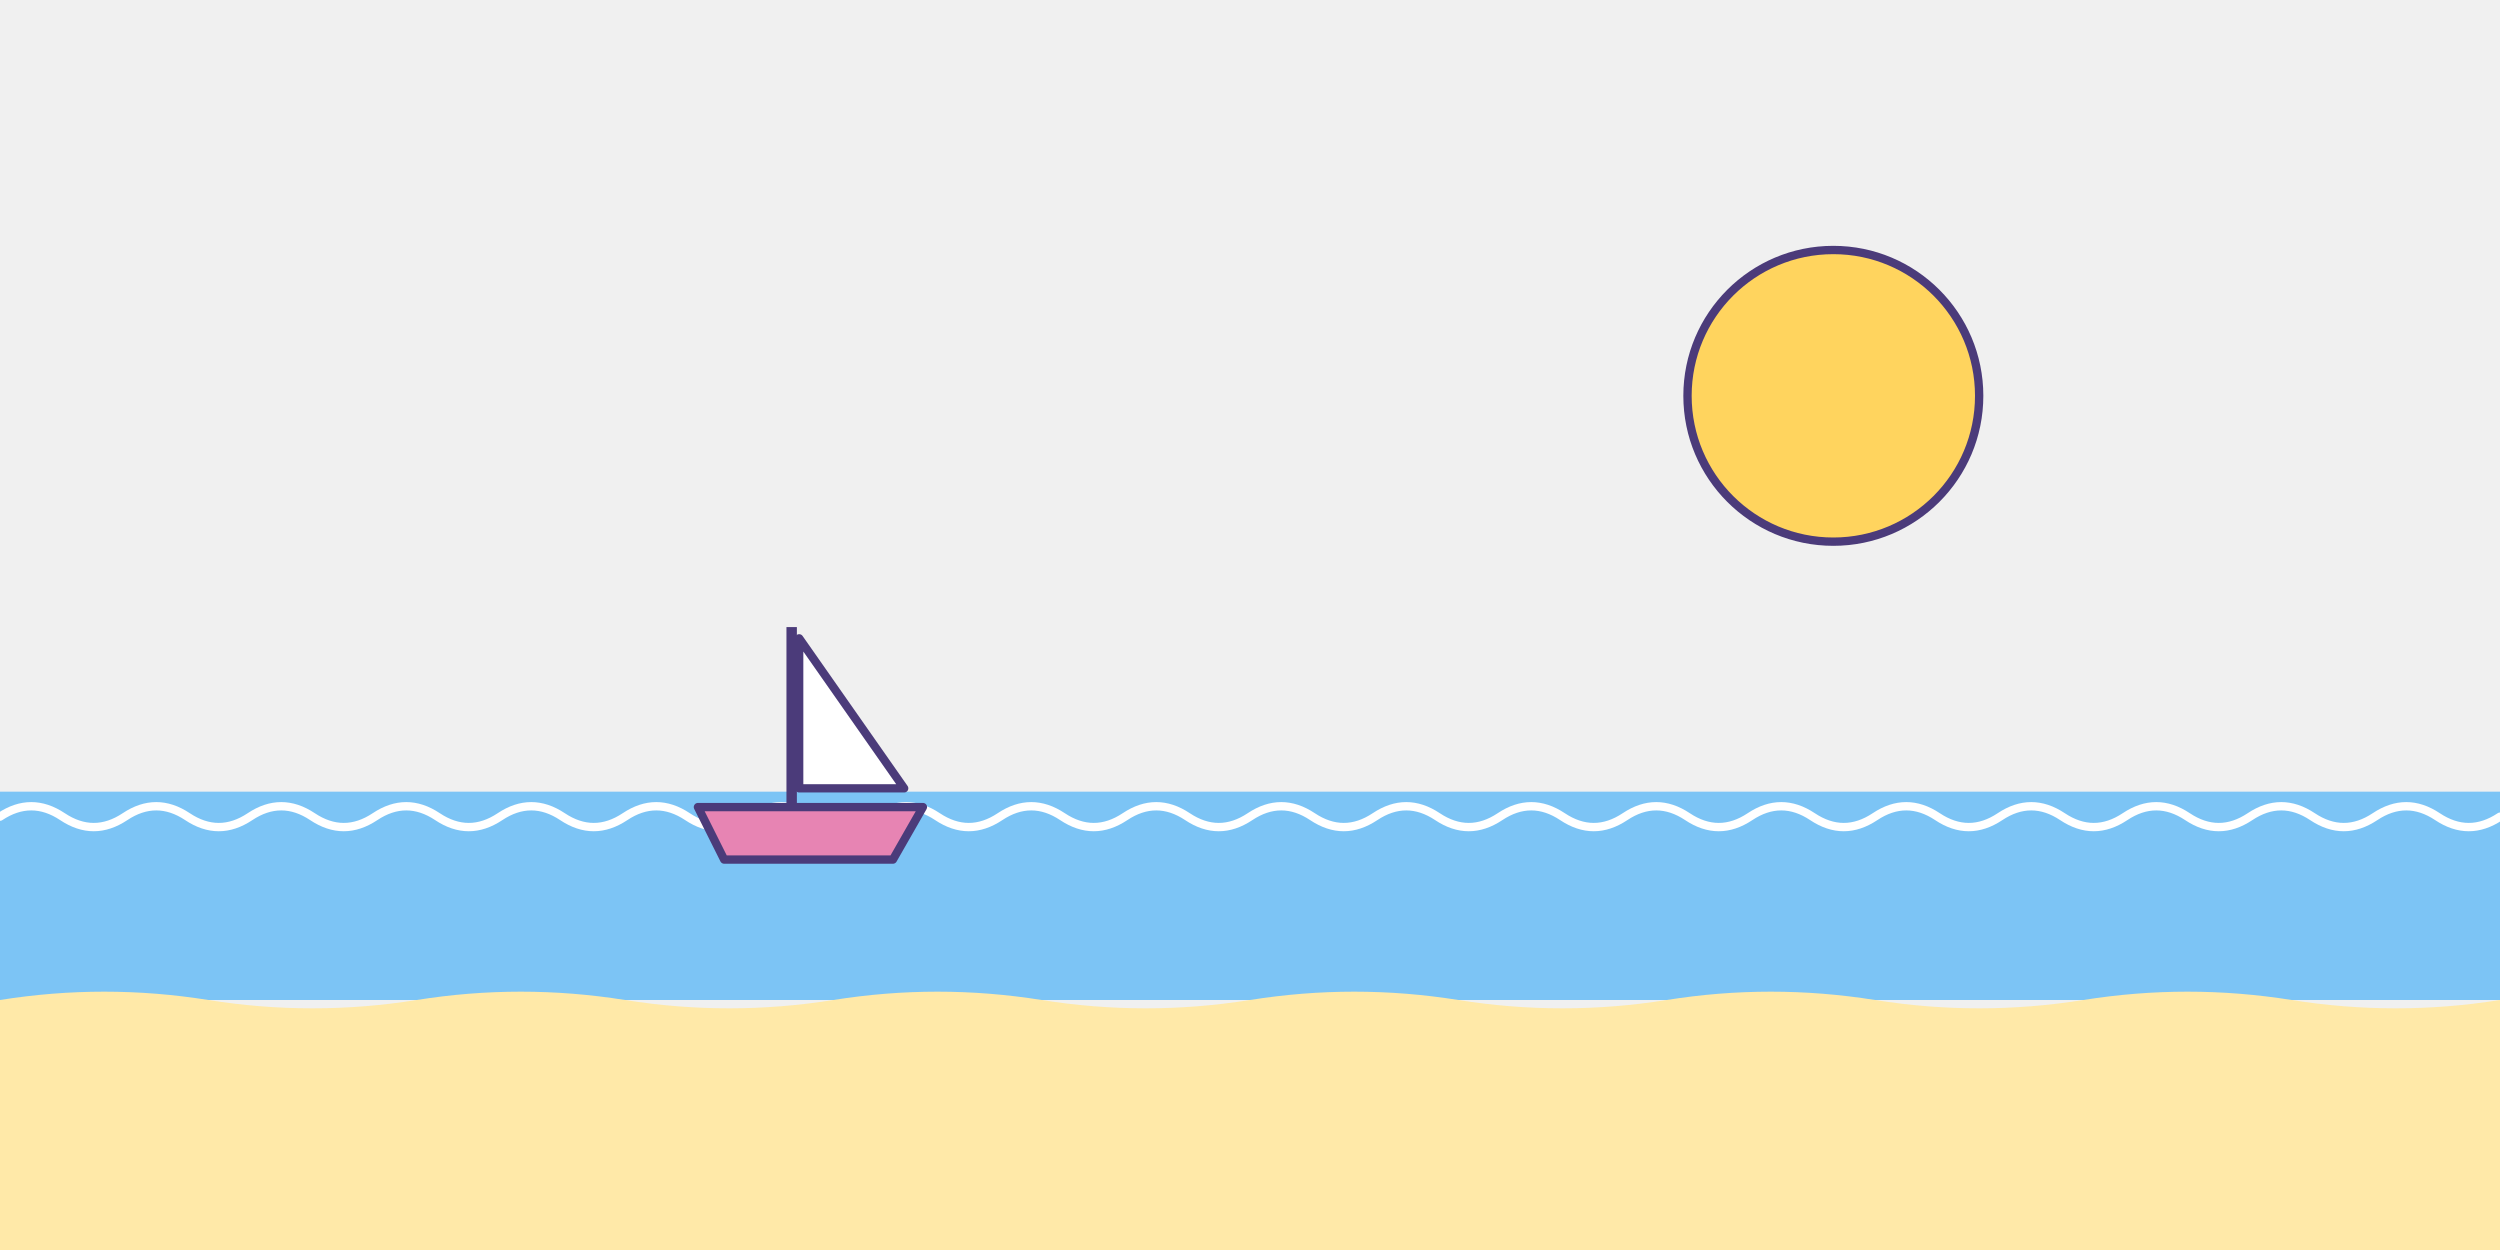
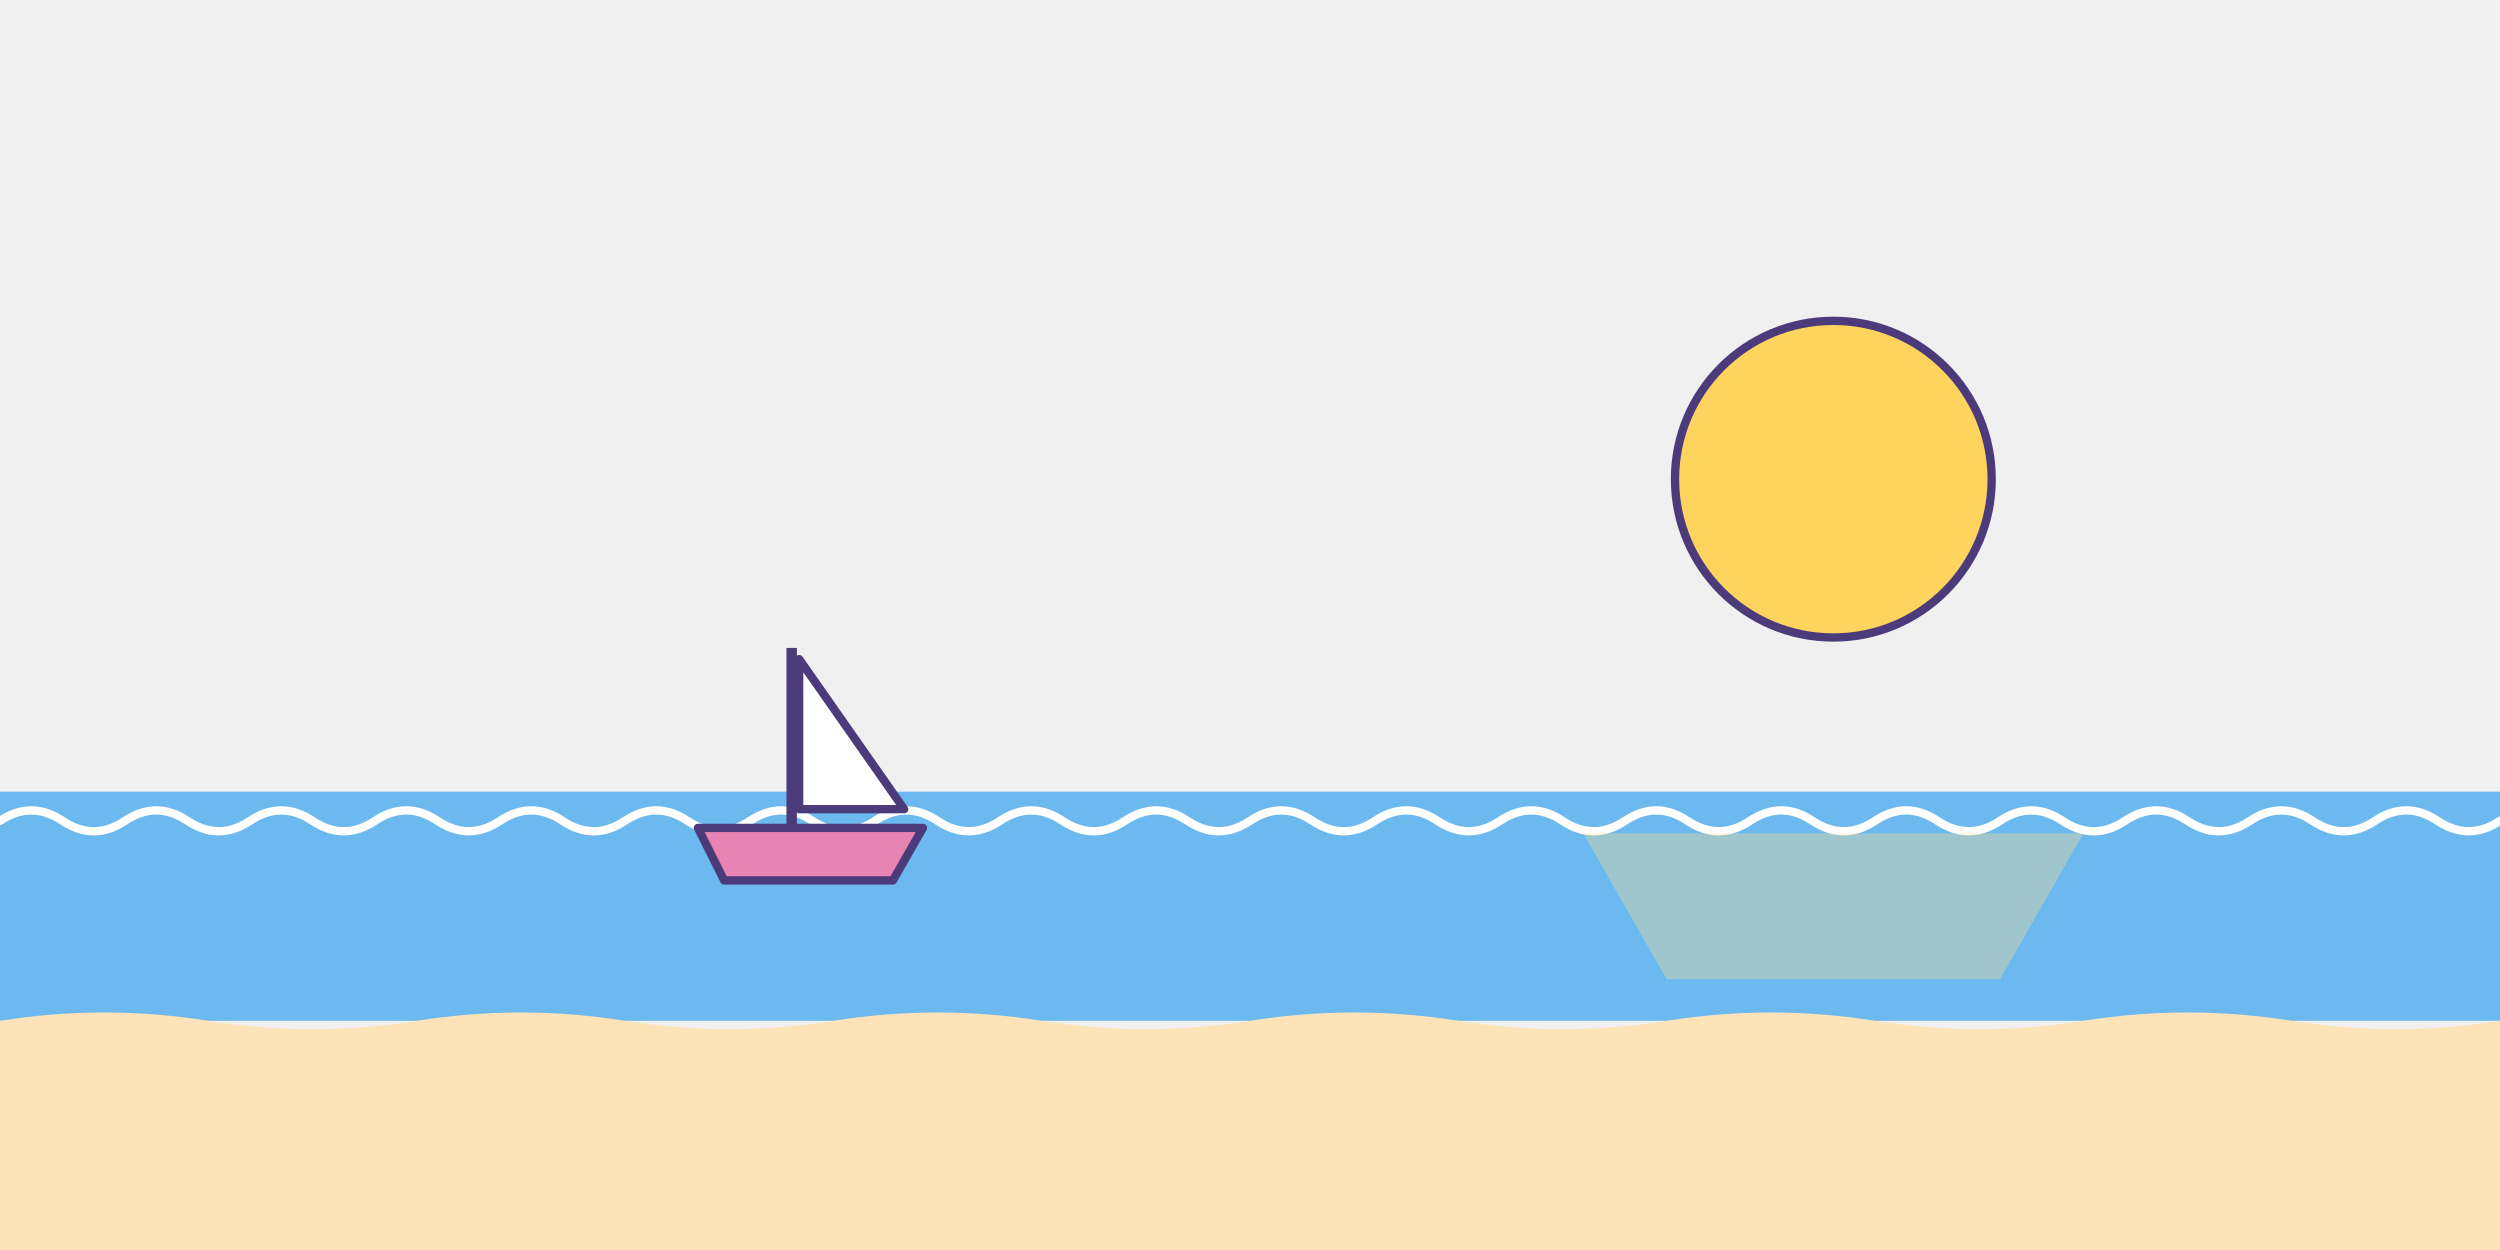
<svg xmlns="http://www.w3.org/2000/svg" viewBox="0 0 1200 600" width="1200" height="600">
-   <circle cx="880" cy="190" r="70" fill="#FFD45E" stroke="#4B3B7A" stroke-width="4" />
-   <rect x="0" y="380" width="1200" height="100" fill="#7CC4F5" />
-   <path d="M0 392 Q15.0 382 30.0 392 T60 392 Q75.0 382 90.0 392 T120 392 Q135.0 382 150.0 392 T180 392 Q195.0 382 210.0 392 T240 392 Q255.0 382 270.0 392 T300 392 Q315.0 382 330.0 392 T360 392 Q375.0 382 390.0 392 T420 392 Q435.0 382 450.0 392 T480 392 Q495.0 382 510.0 392 T540 392 Q555.0 382 570.0 392 T600 392 Q615.0 382 630.0 392 T660 392 Q675.0 382 690.0 392 T720 392 Q735.0 382 750.0 392 T780 392 Q795.0 382 810.0 392 T840 392 Q855.0 382 870.0 392 T900 392 Q915.0 382 930.0 392 T960 392 Q975.0 382 990.0 392 T1020 392 Q1035.0 382 1050.0 392 T1080 392 Q1095.0 382 1110.0 392 T1140 392 Q1155.0 382 1170.0 392 T1200 392" fill="none" stroke="#FFFFFF" stroke-width="4" stroke-linecap="round" />
-   <g transform="translate(380.0 400.0) scale(0.9)">
+   <defs>
+     <linearGradient id="sky" x1="0" y1="0" x2="0" y2="1">
+       <stop offset="0" stop-color="#5DB8F2" stop-opacity="1" />
+       <stop offset="1" stop-color="#FFE3B8" stop-opacity="1" />
+     </linearGradient>
+     <radialGradient id="bloom" cx="0.5" cy="0.5" r="0.5">
+       <stop offset="0" stop-color="#FFFFFF" stop-opacity="0.55" />
+       <stop offset="1" stop-color="#FFFFFF" stop-opacity="0" />
+     </radialGradient>
+     <radialGradient id="acc" cx="0.5" cy="0.5" r="0.5">
+       <stop offset="0" stop-color="#FFAD7A" stop-opacity="0.55" />
+       <stop offset="1" stop-color="#FFAD7A" stop-opacity="0" />
+     </radialGradient>
+     <radialGradient id="acc2" cx="0.5" cy="0.5" r="0.5">
+       <stop offset="0" stop-color="#FFE08A" stop-opacity="0.45" />
+       <stop offset="1" stop-color="#FFE08A" stop-opacity="0" />
+     </radialGradient>
+     <linearGradient id="uplight" x1="0" y1="0" x2="0" y2="1">
+       <stop offset="0" stop-color="#FFAD7A" stop-opacity="0" />
+       <stop offset="0.7" stop-color="#FFAD7A" stop-opacity="0.18" />
+       <stop offset="1" stop-color="#FFAD7A" stop-opacity="0.45" />
+     </linearGradient>
+     <linearGradient id="haze" x1="0" y1="0" x2="0" y2="1">
+       <stop offset="0" stop-color="#FFFFFF" stop-opacity="0" />
+       <stop offset="1" stop-color="#FFFFFF" stop-opacity="0.22" />
+     </linearGradient>
+   </defs>
+   <circle cx="880" cy="230" r="76" fill="#FFD45E" stroke="#4B3B7A" stroke-width="4" />
+   <rect x="0" y="380" width="1200" height="110" fill="#6CB9F0" />
+   <path d="M0 394 Q15.0 384 30.0 394 T60 394 Q75.0 384 90.0 394 T120 394 Q135.0 384 150.0 394 T180 394 Q195.0 384 210.0 394 T240 394 Q255.0 384 270.0 394 T300 394 Q315.0 384 330.0 394 T360 394 Q375.0 384 390.0 394 T420 394 Q435.0 384 450.0 394 T480 394 Q495.0 384 510.0 394 T540 394 Q555.0 384 570.0 394 T600 394 Q615.0 384 630.0 394 T660 394 Q675.0 384 690.0 394 T720 394 Q735.0 384 750.0 394 T780 394 Q795.0 384 810.0 394 T840 394 Q855.0 384 870.0 394 T900 394 Q915.0 384 930.0 394 T960 394 Q975.0 384 990.0 394 T1020 394 Q1035.0 384 1050.0 394 T1080 394 Q1095.0 384 1110.0 394 T1140 394 Q1155.0 384 1170.0 394 T1200 394" fill="none" stroke="#FFFFFF" stroke-width="4" stroke-linecap="round" />
+   <path d="M760 400 H1000 L960 470 H800 Z" fill="#FFE08A" opacity="0.35" />
+   <g transform="translate(380.0 410.0) scale(0.9)">
    <path d="M0 -10 V-110" stroke="#4B3B7A" stroke-width="5.56" />
    <path d="M4 -104 L60 -24 H4 Z" fill="#FFFFFF" stroke="#4B3B7A" stroke-width="4.44" stroke-linejoin="round" stroke-linecap="round" />
    <path d="M-50 -14 H70 L54 14 H-36 Z" fill="#E784B3" stroke="#4B3B7A" stroke-width="4.44" stroke-linejoin="round" stroke-linecap="round" />
  </g>
-   <path d="M0 480 Q50.0 472 100.0 480 T200 480 Q250.0 472 300.0 480 T400 480 Q450.0 472 500.0 480 T600 480 Q650.0 472 700.0 480 T800 480 Q850.0 472 900.0 480 T1000 480 Q1050.0 472 1100.0 480 T1200 480 V600 H0 Z" fill="#FFE9A8" />
+   <path d="M0 490 Q50.0 482 100.0 490 T200 490 Q250.0 482 300.0 490 T400 490 Q450.0 482 500.0 490 T600 490 Q650.0 482 700.0 490 T800 490 Q850.0 482 900.0 490 T1000 490 Q1050.0 482 1100.0 490 T1200 490 V600 H0 Z" fill="#FFE3B8" />
</svg>
